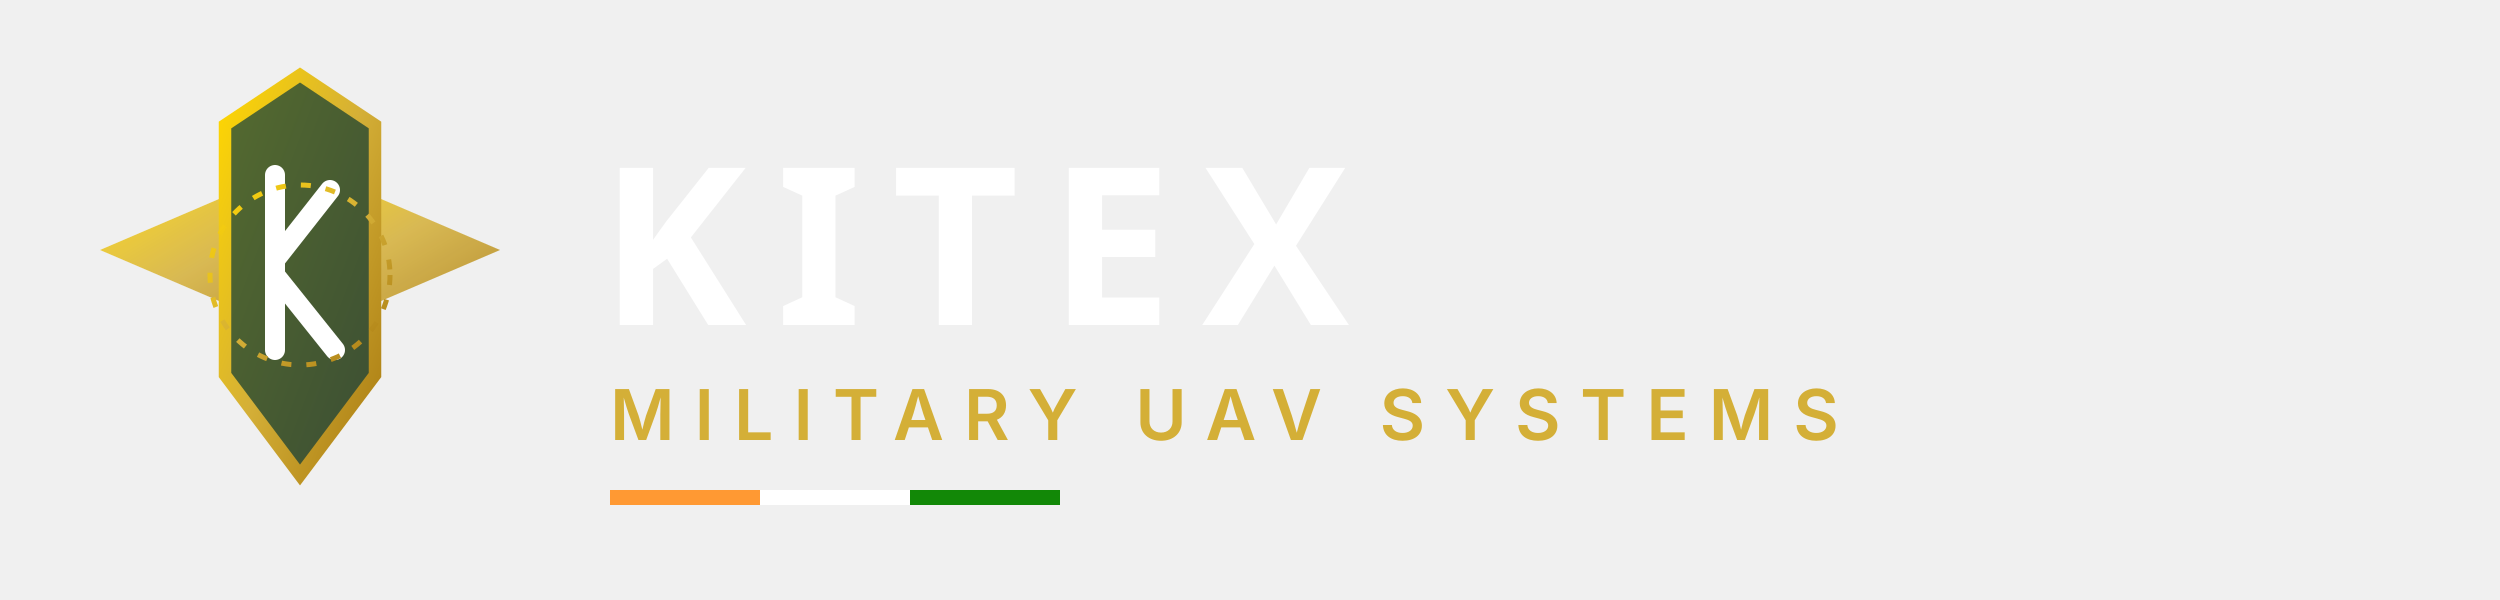
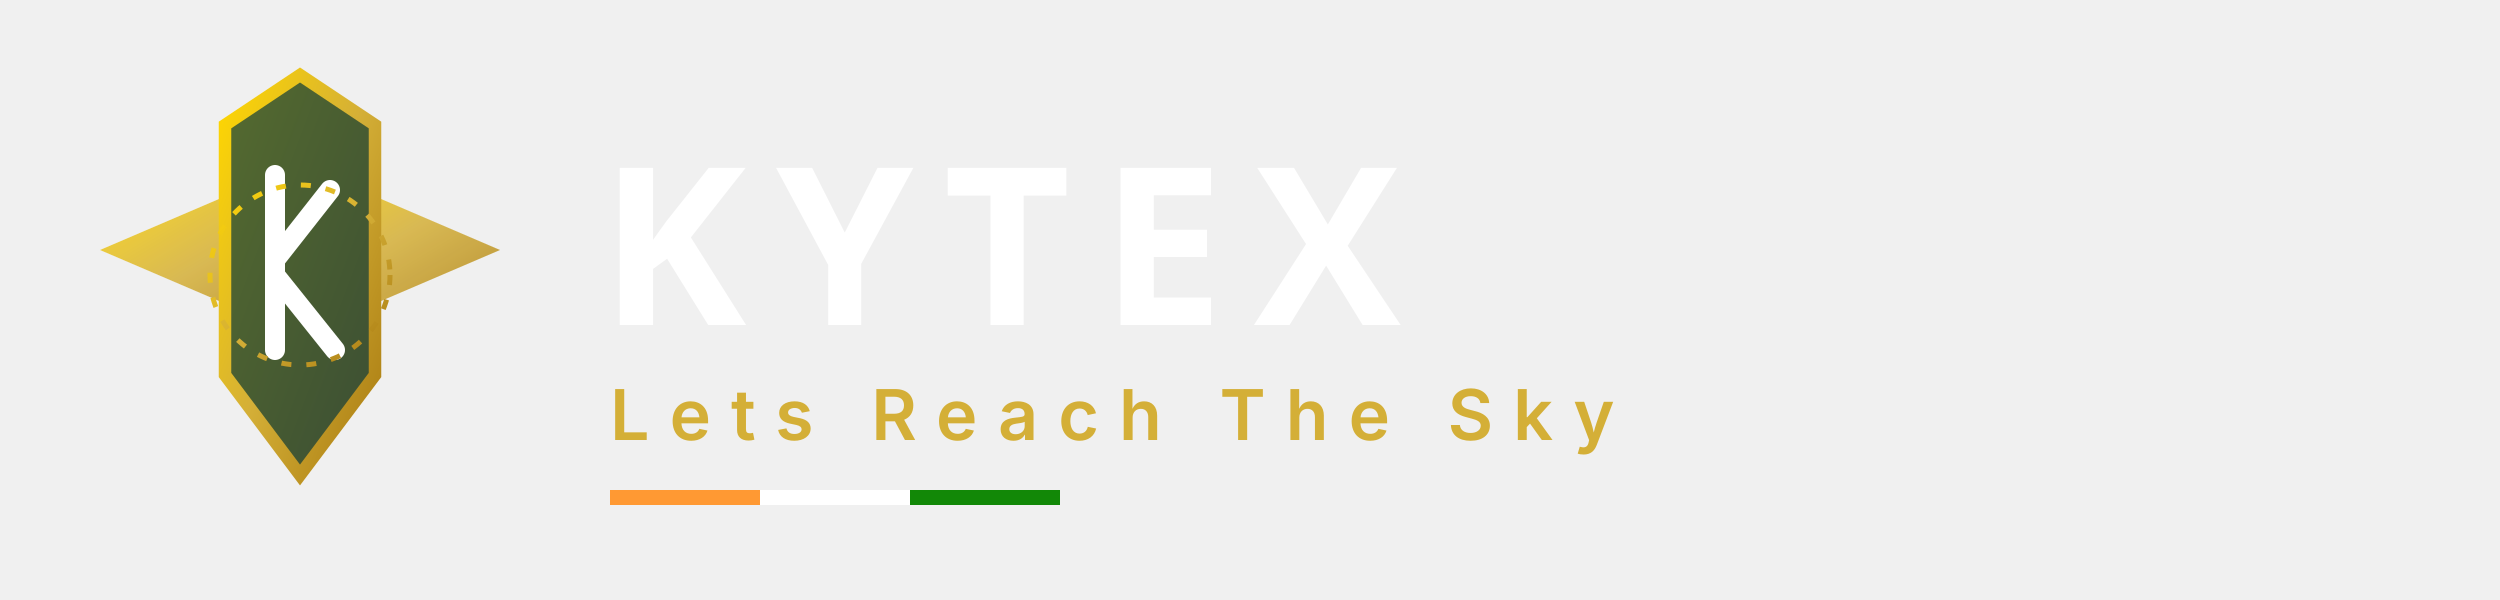
<svg xmlns="http://www.w3.org/2000/svg" viewBox="0 0 500 120" width="100%" height="100%">
  <defs>
    <linearGradient id="goldGradient" x1="0%" y1="0%" x2="100%" y2="100%">
      <stop offset="0%" stop-color="#FFD700" />
      <stop offset="50%" stop-color="#D4AF37" />
      <stop offset="100%" stop-color="#AA7C11" />
    </linearGradient>
    <linearGradient id="oliveGradient" x1="0%" y1="0%" x2="100%" y2="100%">
      <stop offset="0%" stop-color="#556B2F" />
      <stop offset="100%" stop-color="#3B4E34" />
    </linearGradient>
  </defs>
  <g transform="translate(10, 10)">
    <path d="M 10,40 L 45,25 L 60,45 L 45,55 Z" fill="url(#goldGradient)" opacity="0.85" />
    <path d="M 90,40 L 55,25 L 40,45 L 55,55 Z" fill="url(#goldGradient)" opacity="0.85" />
    <path d="M 35,15 L 50,5 L 65,15 L 65,65 L 50,85 L 35,65 Z" fill="url(#oliveGradient)" stroke="url(#goldGradient)" stroke-width="2.5" />
    <path d="M 45,25 L 45,60 M 45,42 L 56,28 M 45,45 L 57,60" stroke="#FFFFFF" stroke-width="4" stroke-linecap="round" stroke-linejoin="round" />
    <circle cx="50" cy="45" r="18" fill="none" stroke="url(#goldGradient)" stroke-width="1" stroke-dasharray="2 3" />
  </g>
  <text x="120" y="65" font-family="'Montserrat', 'Arial Black', sans-serif" font-size="44" font-weight="900" fill="#FFFFFF" letter-spacing="6">
-     KITEX
+     KYTEX
  </text>
  <text x="122" y="88" font-family="'Inter', sans-serif" font-size="14" font-weight="600" fill="#D4AF37" letter-spacing="4">
-     MILITARY UAV SYSTEMS
+     Lets Reach The Sky
  </text>
  <g transform="translate(122, 98)">
    <rect x="0" y="0" width="30" height="3" fill="#FF9933" />
    <rect x="30" y="0" width="30" height="3" fill="#FFFFFF" />
    <rect x="60" y="0" width="30" height="3" fill="#128807" />
  </g>
</svg>
